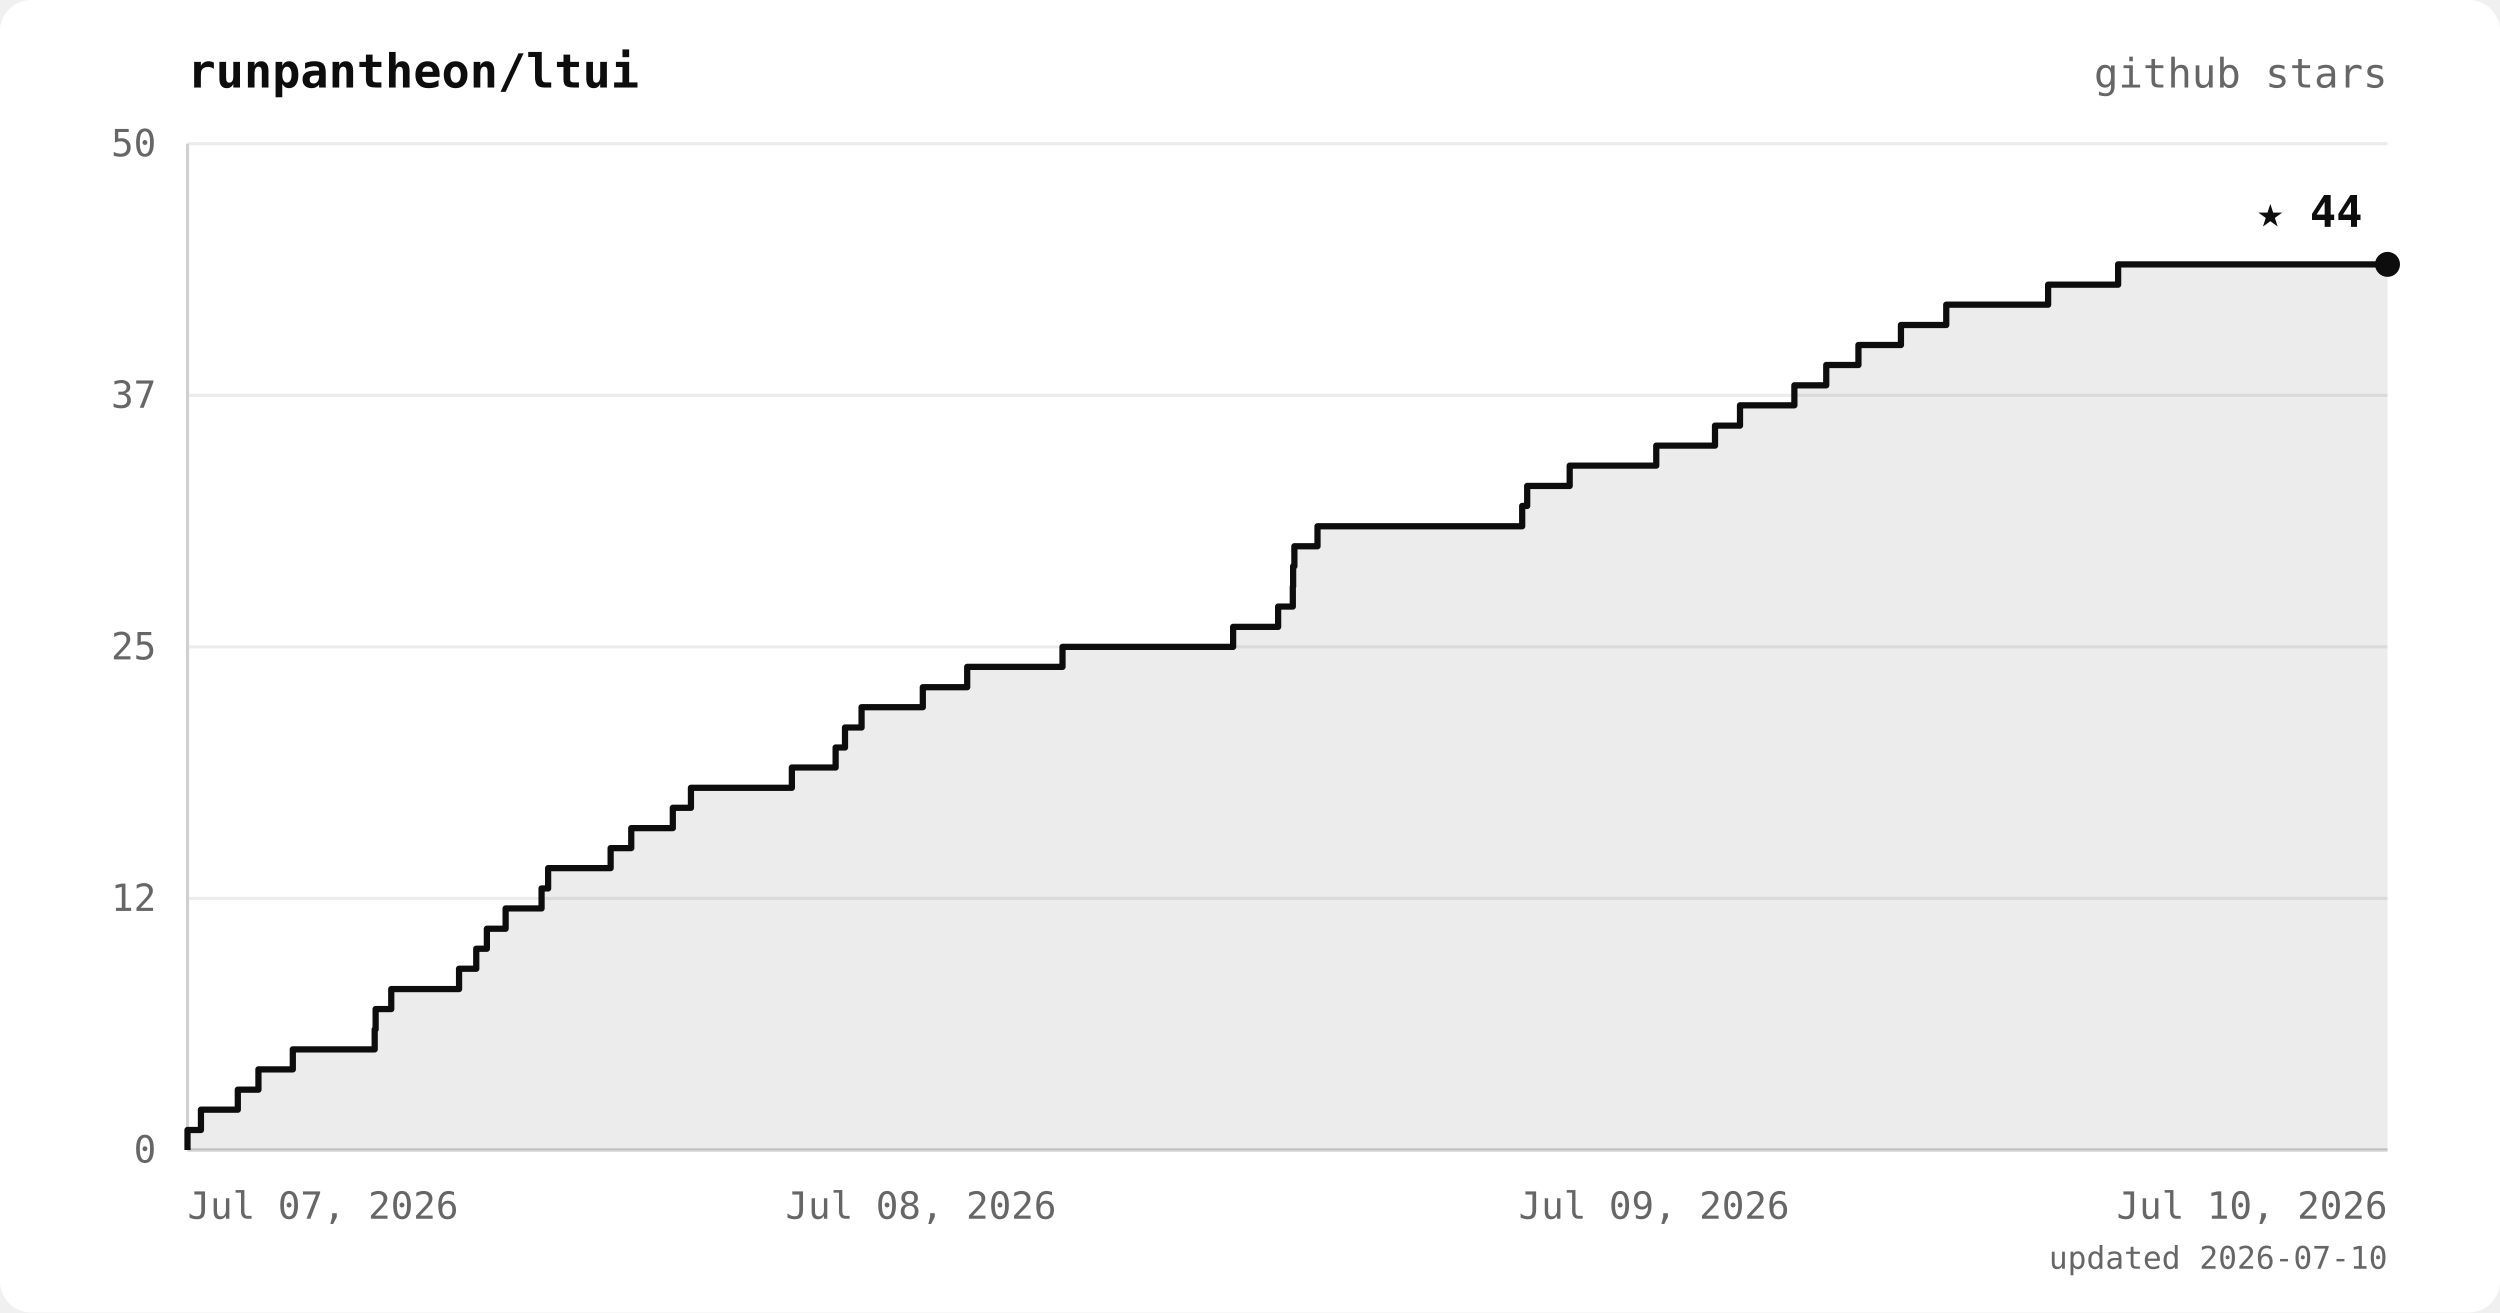
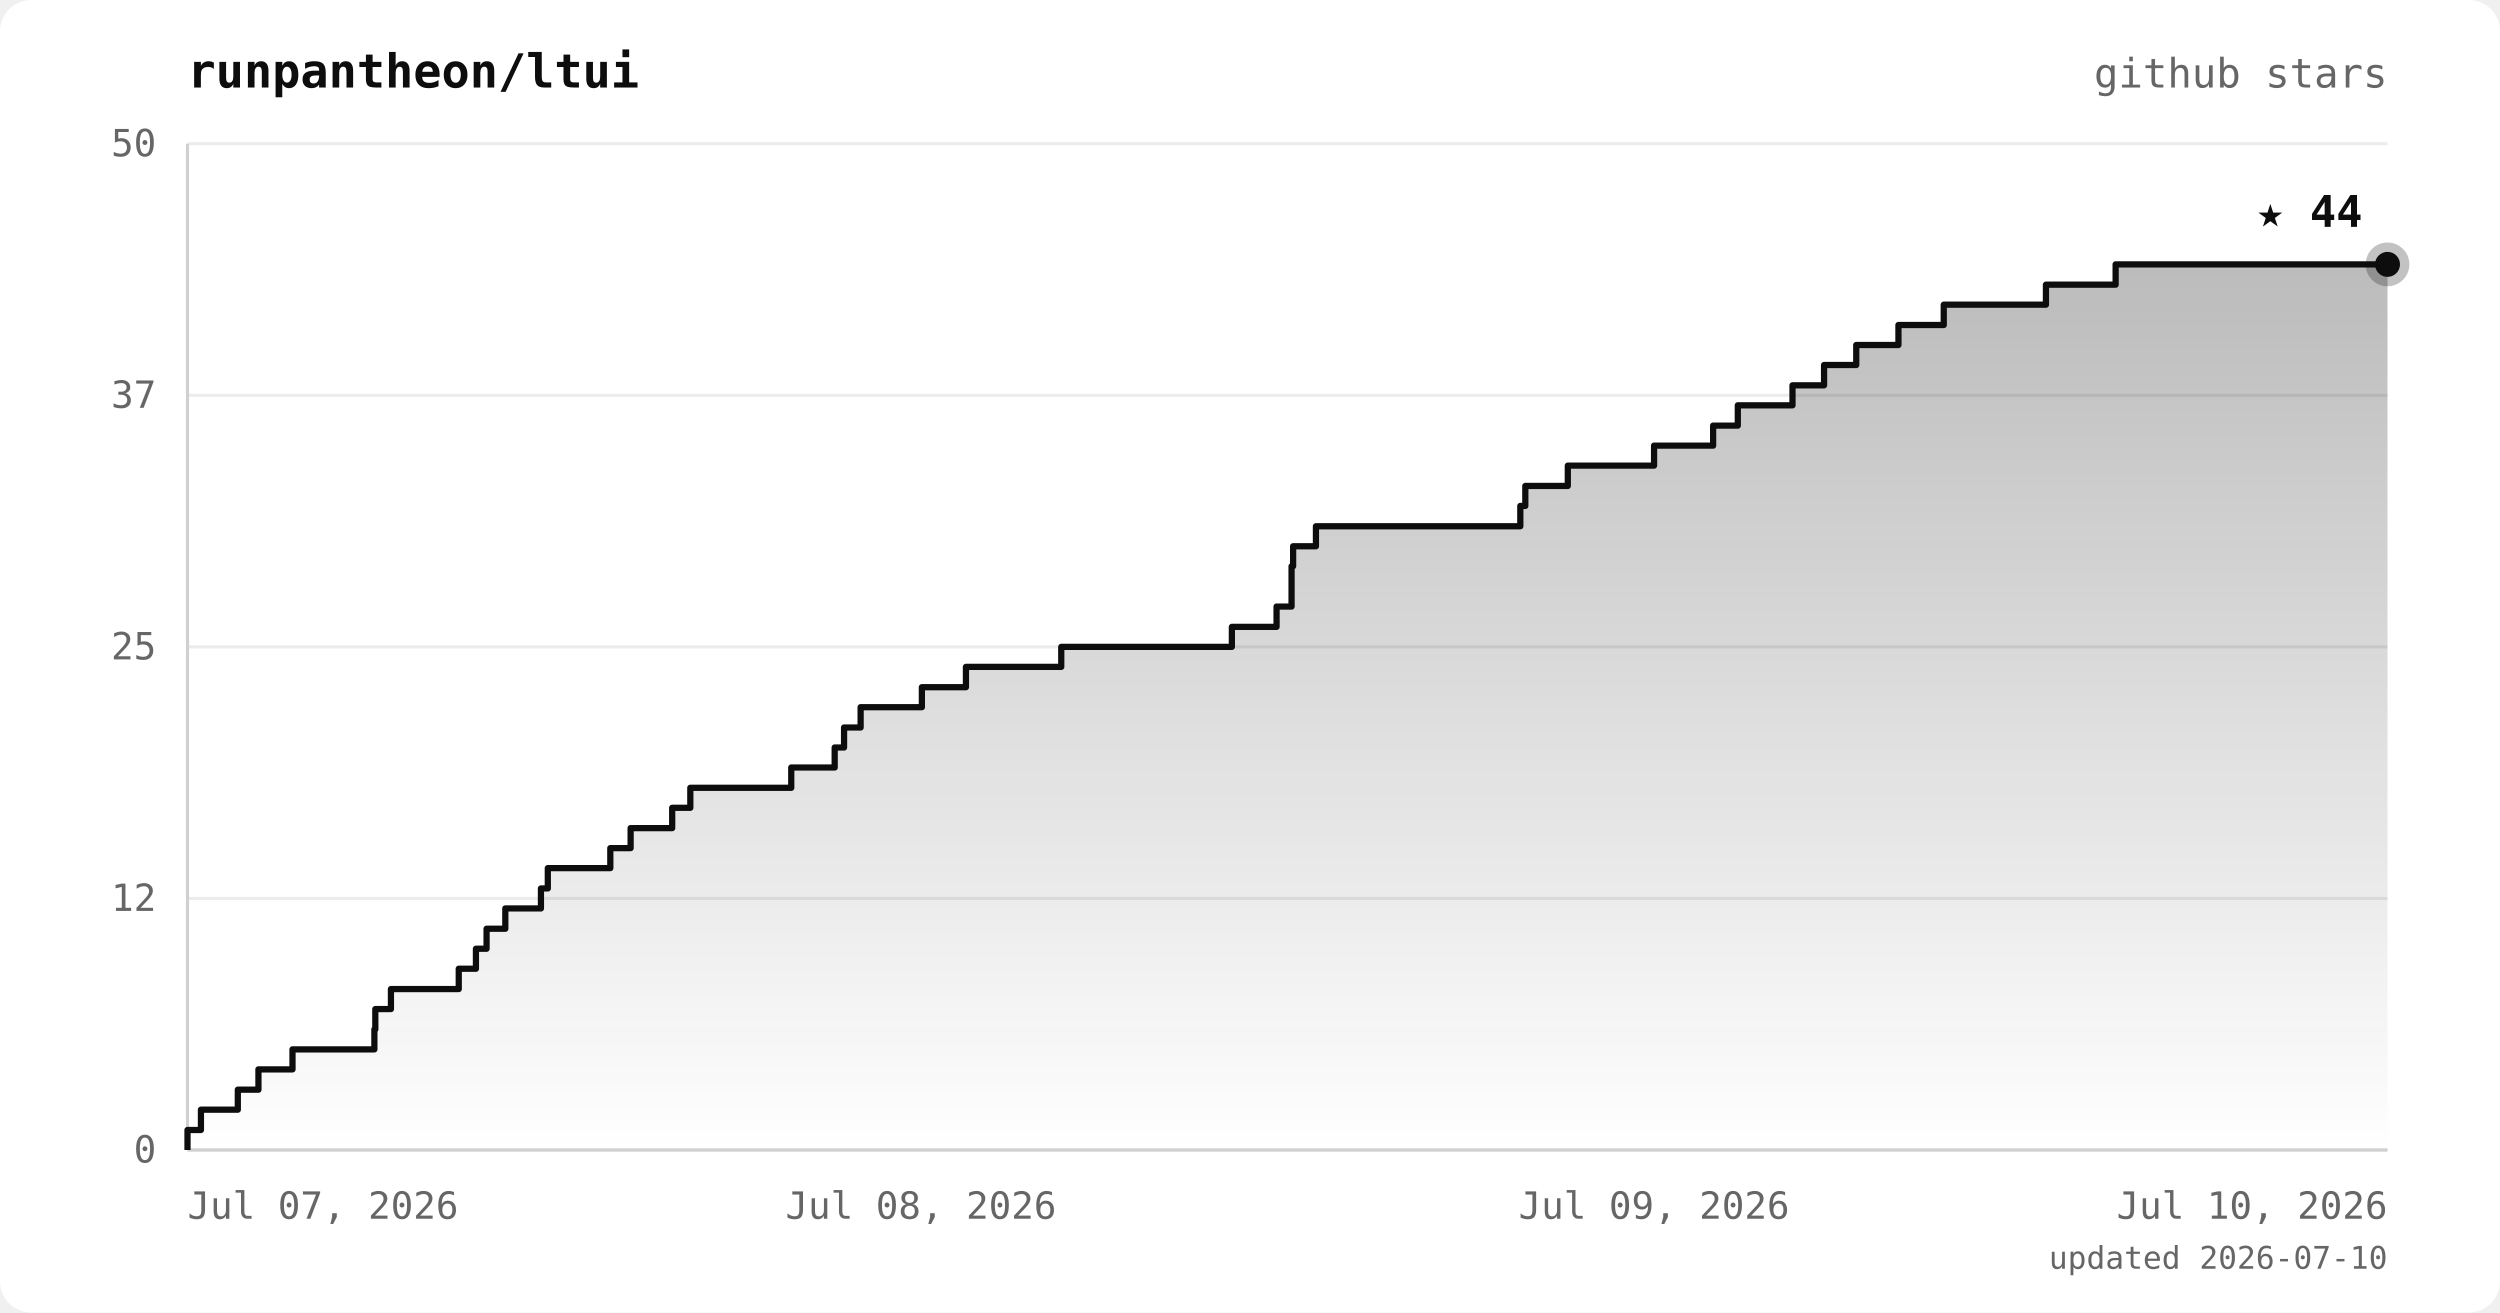
<svg xmlns="http://www.w3.org/2000/svg" viewBox="0 0 800 420" font-family="ui-monospace, 'JetBrains Mono', 'SFMono-Regular', Menlo, monospace">
+   <defs>
+     <linearGradient id="area" x1="0" y1="0" x2="0" y2="1">
+       <stop offset="0%" stop-color="#0d0d0d" stop-opacity="0.28" />
+       <stop offset="100%" stop-color="#0d0d0d" stop-opacity="0" />
+     </linearGradient>
+   </defs>
  <rect width="800" height="420" rx="10" fill="#ffffff" />
  <text x="60" y="28" fill="#0d0d0d" font-size="15" font-weight="bold">runpantheon/ltui</text>
  <text x="764" y="28" text-anchor="end" fill="#666666" font-size="13">github stars</text>
  <line x1="60" y1="368.0" x2="764" y2="368.0" stroke="#ececec" stroke-width="1" />
  <line x1="60" y1="287.5" x2="764" y2="287.5" stroke="#ececec" stroke-width="1" />
  <line x1="60" y1="207.0" x2="764" y2="207.0" stroke="#ececec" stroke-width="1" />
  <line x1="60" y1="126.5" x2="764" y2="126.5" stroke="#ececec" stroke-width="1" />
  <line x1="60" y1="46.0" x2="764" y2="46.0" stroke="#ececec" stroke-width="1" />
  <line x1="60" y1="46" x2="60" y2="368" stroke="#d0d0d0" stroke-width="1" />
  <line x1="60" y1="368" x2="764" y2="368" stroke="#d0d0d0" stroke-width="1" />
-   <polygon points="60,368.0 60.0,368.0 60.0,368.0 60.0,361.6 64.3,361.6 64.3,355.1 76.1,355.1 76.1,348.7 82.7,348.7 82.7,342.2 93.7,342.2 93.7,335.8 119.9,335.8 119.9,329.4 120.2,329.4 120.2,322.9 125.2,322.9 125.2,316.5 146.9,316.5 146.9,310.0 152.4,310.0 152.4,303.6 155.8,303.6 155.8,297.2 161.8,297.2 161.8,290.7 173.3,290.7 173.3,284.3 175.4,284.3 175.4,277.8 195.4,277.8 195.4,271.4 202.0,271.4 202.0,265.0 215.3,265.0 215.3,258.5 221.1,258.5 221.1,252.1 253.4,252.1 253.4,245.6 267.4,245.6 267.4,239.2 270.4,239.2 270.4,232.8 275.7,232.8 275.7,226.3 295.3,226.3 295.3,219.9 309.5,219.9 309.5,213.4 340.0,213.4 340.0,207.0 394.6,207.0 394.6,200.6 409.0,200.6 409.0,194.1 413.7,194.1 413.7,187.7 413.8,187.7 413.8,181.2 414.2,181.2 414.2,174.8 421.6,174.8 421.6,168.4 487.1,168.4 487.1,161.9 488.7,161.9 488.7,155.5 502.3,155.5 502.3,149.0 530.0,149.0 530.0,142.6 548.8,142.6 548.8,136.2 556.8,136.2 556.8,129.7 574.2,129.7 574.2,123.3 584.4,123.3 584.4,116.8 594.7,116.8 594.7,110.4 608.3,110.4 608.3,104.0 622.8,104.0 622.8,97.5 655.4,97.5 655.4,91.1 677.8,91.1 677.8,84.6 764.0,84.6 764.0,368.0" fill="#0d0d0d" opacity="0.08" />
-   <polyline points="60.0,368.0 60.0,368.0 60.0,361.6 64.3,361.6 64.3,355.1 76.1,355.1 76.1,348.7 82.7,348.7 82.7,342.2 93.7,342.2 93.7,335.8 119.9,335.8 119.9,329.4 120.2,329.4 120.2,322.9 125.2,322.9 125.2,316.5 146.9,316.5 146.9,310.0 152.4,310.0 152.4,303.6 155.8,303.6 155.8,297.2 161.8,297.2 161.8,290.7 173.3,290.7 173.3,284.3 175.4,284.3 175.4,277.8 195.4,277.8 195.4,271.4 202.0,271.4 202.0,265.0 215.3,265.0 215.3,258.5 221.1,258.5 221.1,252.1 253.4,252.1 253.4,245.6 267.4,245.6 267.4,239.2 270.4,239.2 270.4,232.8 275.7,232.8 275.7,226.3 295.3,226.3 295.3,219.9 309.5,219.9 309.5,213.4 340.0,213.4 340.0,207.0 394.6,207.0 394.6,200.6 409.0,200.6 409.0,194.1 413.7,194.1 413.7,187.7 413.8,187.7 413.8,181.2 414.2,181.2 414.2,174.8 421.6,174.8 421.6,168.4 487.1,168.4 487.1,161.9 488.7,161.9 488.7,155.5 502.3,155.5 502.3,149.0 530.0,149.0 530.0,142.6 548.8,142.6 548.8,136.2 556.8,136.2 556.8,129.7 574.2,129.7 574.2,123.3 584.4,123.3 584.4,116.8 594.7,116.8 594.7,110.4 608.3,110.4 608.3,104.0 622.8,104.0 622.8,97.5 655.4,97.5 655.4,91.1 677.8,91.1 677.8,84.6 764.0,84.6" fill="none" stroke="#0d0d0d" stroke-width="2" stroke-linejoin="round" />
+   <polygon points="60,368.0 60.0,368.0 60.0,368.0 60.0,361.6 64.3,361.6 64.3,355.1 76.1,355.1 76.1,348.7 82.7,348.7 82.7,342.2 93.6,342.2 93.6,335.8 119.8,335.8 119.8,329.4 120.1,329.4 120.1,322.9 125.1,322.9 125.1,316.5 146.8,316.5 146.8,310.0 152.3,310.0 152.3,303.6 155.7,303.6 155.7,297.2 161.7,297.2 161.7,290.7 173.1,290.7 173.1,284.3 175.3,284.3 175.3,277.8 195.3,277.8 195.3,271.4 201.8,271.4 201.8,265.0 215.1,265.0 215.1,258.5 220.9,258.5 220.9,252.1 253.2,252.1 253.2,245.6 267.1,245.6 267.1,239.2 270.1,239.2 270.1,232.8 275.4,232.8 275.4,226.3 295.0,226.3 295.0,219.9 309.1,219.9 309.1,213.4 339.6,213.4 339.6,207.0 394.2,207.0 394.2,200.6 408.5,200.6 408.5,194.1 413.3,194.1 413.3,187.7 413.3,187.7 413.3,181.2 413.8,181.2 413.8,174.8 421.1,174.8 421.1,168.4 486.5,168.4 486.5,161.9 488.1,161.9 488.1,155.5 501.7,155.5 501.7,149.0 529.3,149.0 529.3,142.6 548.2,142.6 548.2,136.2 556.1,136.2 556.1,129.7 573.6,129.7 573.6,123.3 583.7,123.3 583.7,116.8 594.0,116.8 594.0,110.4 607.5,110.4 607.5,104.0 622.0,104.0 622.0,97.5 654.7,97.5 654.7,91.1 677.0,91.1 677.0,84.6 764.0,84.6 764.0,368.0" fill="url(#area)" />
+   <polyline points="60.0,368.0 60.0,368.0 60.0,361.6 64.3,361.6 64.3,355.1 76.1,355.1 76.1,348.7 82.7,348.7 82.7,342.2 93.6,342.2 93.6,335.8 119.8,335.8 119.8,329.4 120.1,329.4 120.1,322.9 125.1,322.9 125.1,316.5 146.8,316.5 146.8,310.0 152.3,310.0 152.3,303.6 155.7,303.6 155.7,297.2 161.7,297.2 161.7,290.7 173.1,290.7 173.1,284.3 175.3,284.3 175.3,277.8 195.3,277.8 195.3,271.4 201.8,271.4 201.8,265.0 215.1,265.0 215.1,258.5 220.9,258.5 220.9,252.1 253.2,252.1 253.2,245.6 267.1,245.6 267.1,239.2 270.1,239.2 270.1,232.8 275.4,232.8 275.4,226.3 295.0,226.3 295.0,219.9 309.1,219.9 309.1,213.4 339.6,213.4 339.6,207.0 394.2,207.0 394.2,200.6 408.5,200.6 408.5,194.1 413.3,194.1 413.3,187.7 413.3,187.7 413.3,181.2 413.8,181.2 413.8,174.8 421.1,174.8 421.1,168.4 486.5,168.4 486.5,161.9 488.1,161.9 488.1,155.5 501.7,155.5 501.7,149.0 529.3,149.0 529.3,142.6 548.2,142.6 548.2,136.2 556.1,136.2 556.1,129.7 573.6,129.7 573.6,123.3 583.7,123.3 583.7,116.8 594.0,116.8 594.0,110.4 607.5,110.4 607.5,104.0 622.0,104.0 622.0,97.5 654.7,97.5 654.7,91.1 677.0,91.1 677.0,84.6 764.0,84.6" fill="none" stroke="#0d0d0d" stroke-width="2" stroke-linejoin="round" />
+   <circle cx="764.0" cy="84.6" r="7" fill="#0d0d0d" opacity="0.25" />
  <circle cx="764.0" cy="84.6" r="4" fill="#0d0d0d" />
  <text x="756.0" y="72.6" text-anchor="end" fill="#0d0d0d" font-size="14" font-weight="bold">★ 44</text>
  <text x="50" y="372.0" text-anchor="end" fill="#666666" font-size="12">0</text>
  <text x="50" y="291.5" text-anchor="end" fill="#666666" font-size="12">12</text>
  <text x="50" y="211.0" text-anchor="end" fill="#666666" font-size="12">25</text>
  <text x="50" y="130.5" text-anchor="end" fill="#666666" font-size="12">37</text>
  <text x="50" y="50.0" text-anchor="end" fill="#666666" font-size="12">50</text>
  <text x="60.0" y="390" text-anchor="start" fill="#666666" font-size="12">Jul 07, 2026</text>
  <text x="294.7" y="390" text-anchor="middle" fill="#666666" font-size="12">Jul 08, 2026</text>
  <text x="529.3" y="390" text-anchor="middle" fill="#666666" font-size="12">Jul 09, 2026</text>
  <text x="764.0" y="390" text-anchor="end" fill="#666666" font-size="12">Jul 10, 2026</text>
  <text x="764" y="406" text-anchor="end" fill="#666666" font-size="10">updated 2026-07-10</text>
</svg>
